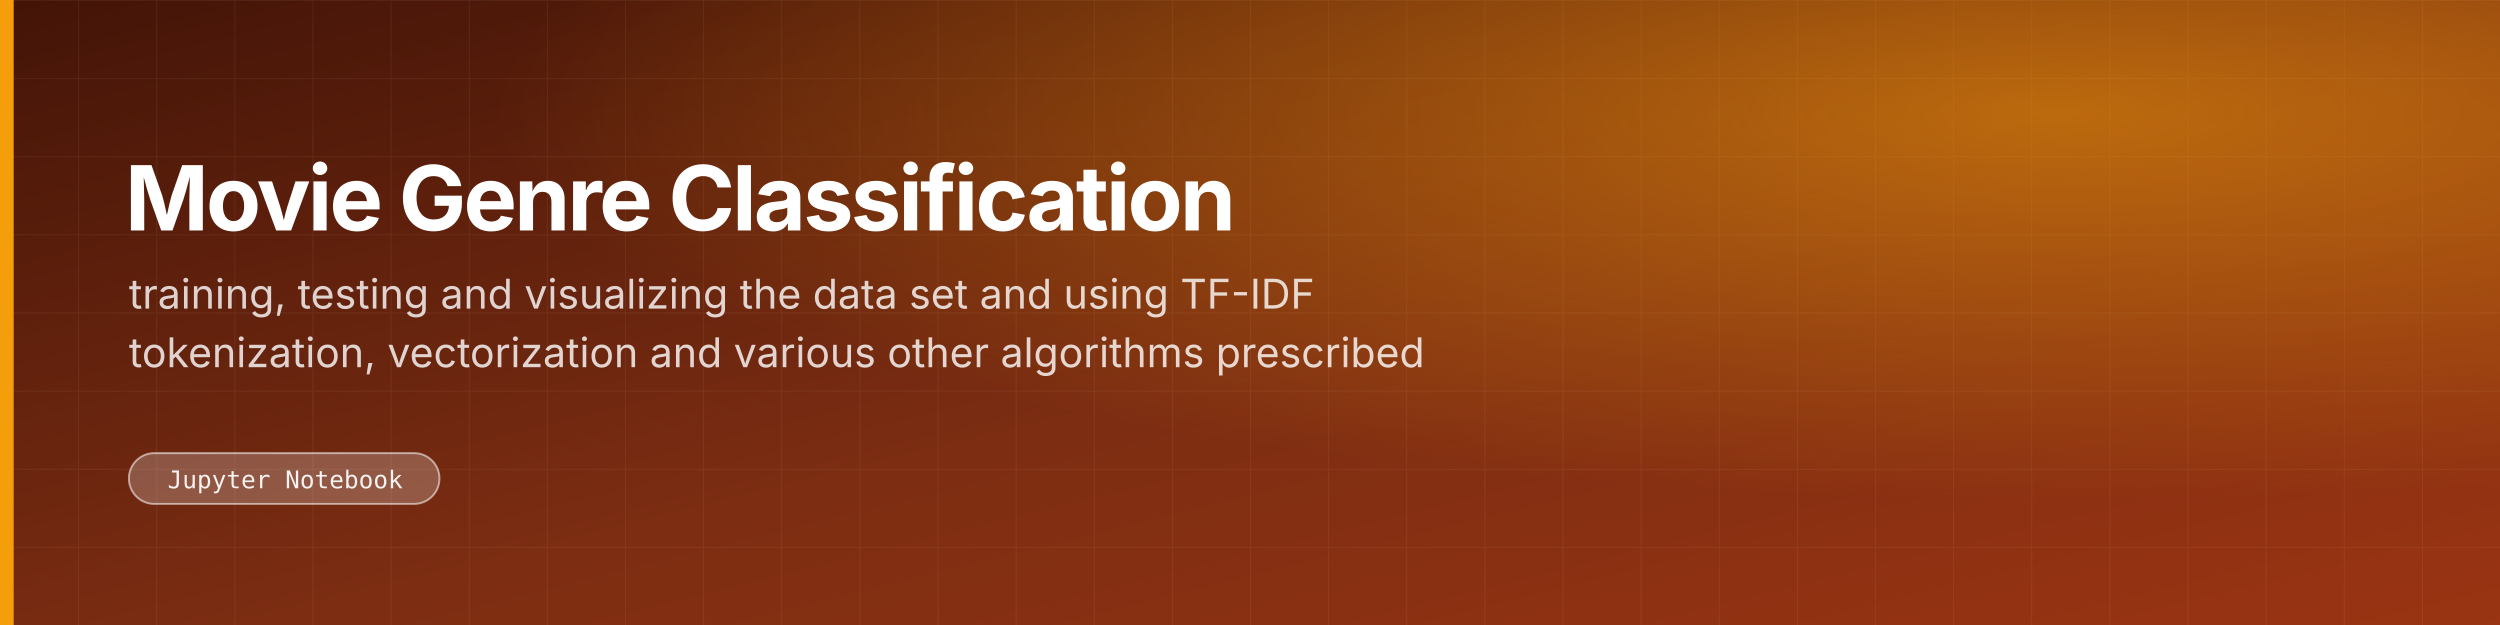
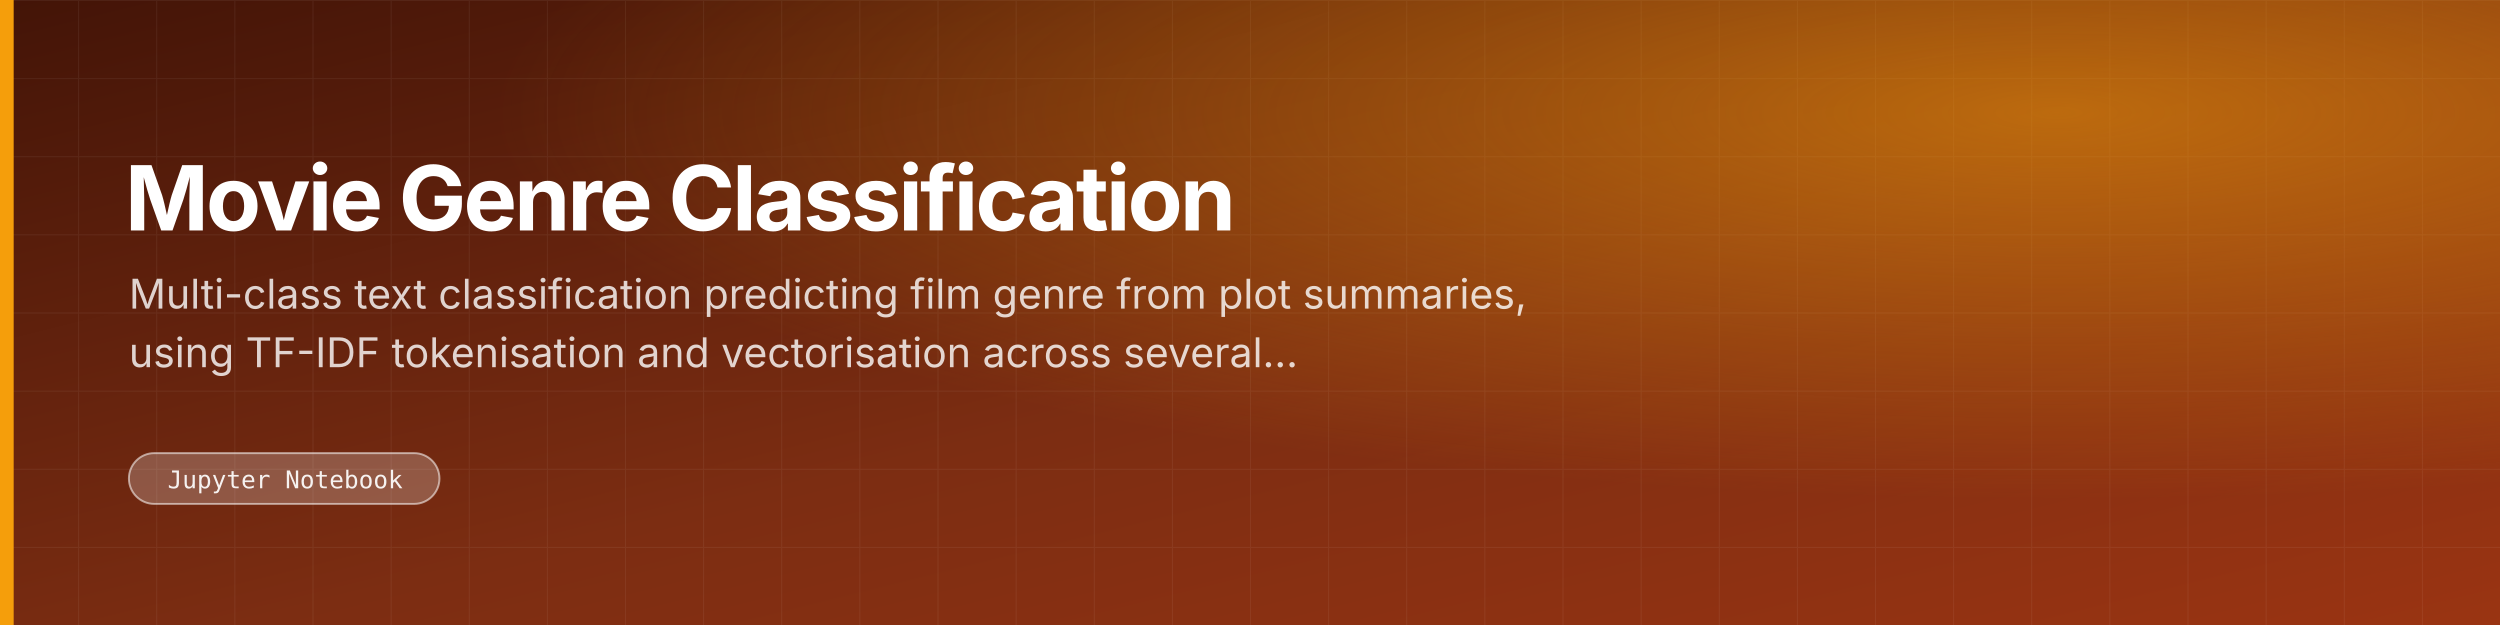
<svg xmlns="http://www.w3.org/2000/svg" viewBox="0 0 1280 320" width="1280" height="320" role="img" aria-label="Movie Genre Classification">
  <defs>
    <linearGradient id="bg" x1="0" y1="0" x2="1" y2="1">
      <stop offset="0%" stop-color="#431407" />
      <stop offset="55%" stop-color="#7C2D12" />
      <stop offset="100%" stop-color="#9A3412" />
    </linearGradient>
    <radialGradient id="glow" cx="0.82" cy="0.18" r="0.62">
      <stop offset="0%" stop-color="#F59E0B" stop-opacity="0.55" />
      <stop offset="100%" stop-color="#F59E0B" stop-opacity="0" />
    </radialGradient>
    <pattern id="grid" width="40" height="40" patternUnits="userSpaceOnUse">
      <path d="M40 0H0V40" fill="none" stroke="#ffffff" stroke-opacity="0.055" stroke-width="1" />
    </pattern>
  </defs>
  <rect width="1280" height="320" fill="url(#bg)" />
  <rect width="1280" height="320" fill="url(#grid)" />
  <rect width="1280" height="320" fill="url(#glow)" />
  <rect x="0" y="0" width="7" height="320" fill="#F59E0B" />
  <text x="64" y="118" font-family="ui-sans-serif,-apple-system,Segoe UI,Inter,Helvetica,Arial,sans-serif" font-size="46" font-weight="700" letter-spacing="-1.4" fill="#ffffff">Movie Genre Classification</text>
-   <text x="66" y="158" font-family="ui-sans-serif,-apple-system,Segoe UI,Inter,Helvetica,Arial,sans-serif" font-size="21" fill="#ffffff" fill-opacity="0.80">training, testing and visualizing the data set and using TF-IDF</text>
-   <text x="66" y="188" font-family="ui-sans-serif,-apple-system,Segoe UI,Inter,Helvetica,Arial,sans-serif" font-size="21" fill="#ffffff" fill-opacity="0.80">tokenization, vectorization and various other algorithms prescribed</text>
+   <text x="66" y="158" font-family="ui-sans-serif,-apple-system,Segoe UI,Inter,Helvetica,Arial,sans-serif" font-size="21" fill="#ffffff" fill-opacity="0.80">Multi-class text classification predicting film genre from plot summaries,</text>
+   <text x="66" y="188" font-family="ui-sans-serif,-apple-system,Segoe UI,Inter,Helvetica,Arial,sans-serif" font-size="21" fill="#ffffff" fill-opacity="0.80">using TF-IDF tokenisation and vectorisation across several...</text>
  <g>
    <rect x="66" y="232" rx="13" ry="13" width="159" height="26" fill="#ffffff" fill-opacity="0.22" stroke="#ffffff" stroke-opacity="0.55" />
    <text x="146" y="250" text-anchor="middle" font-family="ui-monospace,SFMono-Regular,Menlo,monospace" font-size="12.5" fill="#ffffff" fill-opacity="0.92">Jupyter Notebook</text>
  </g>
</svg>
